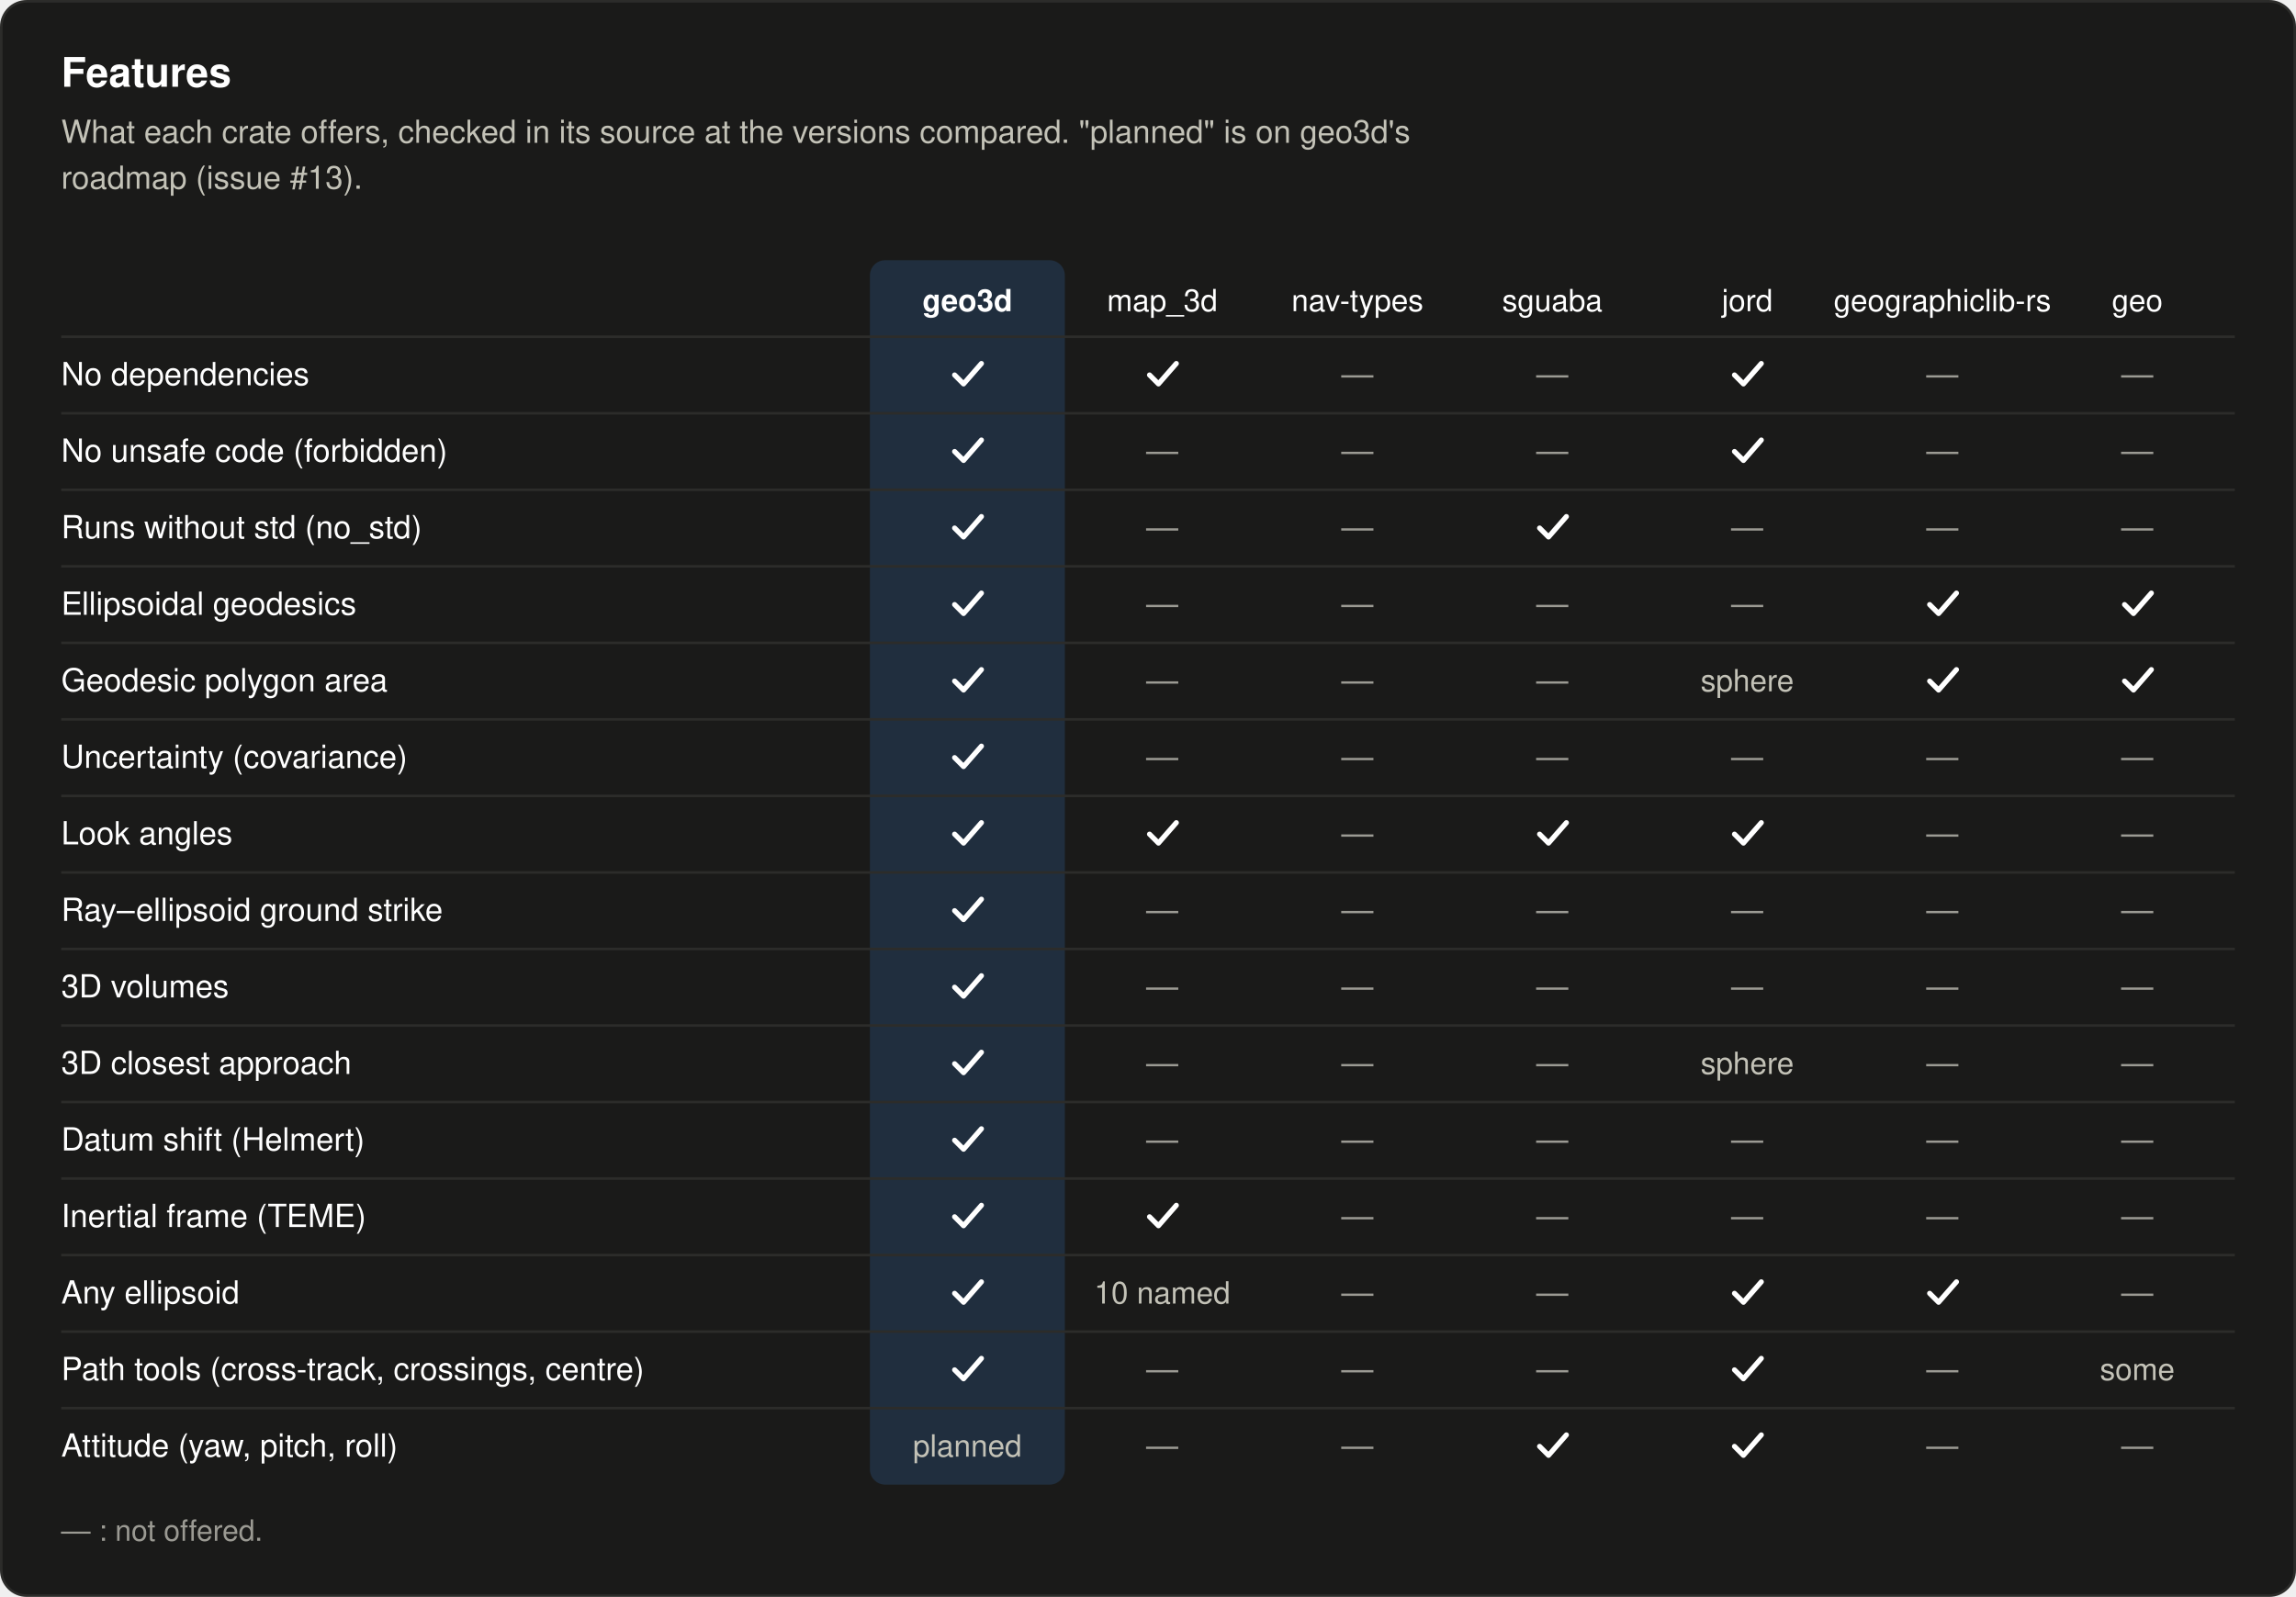
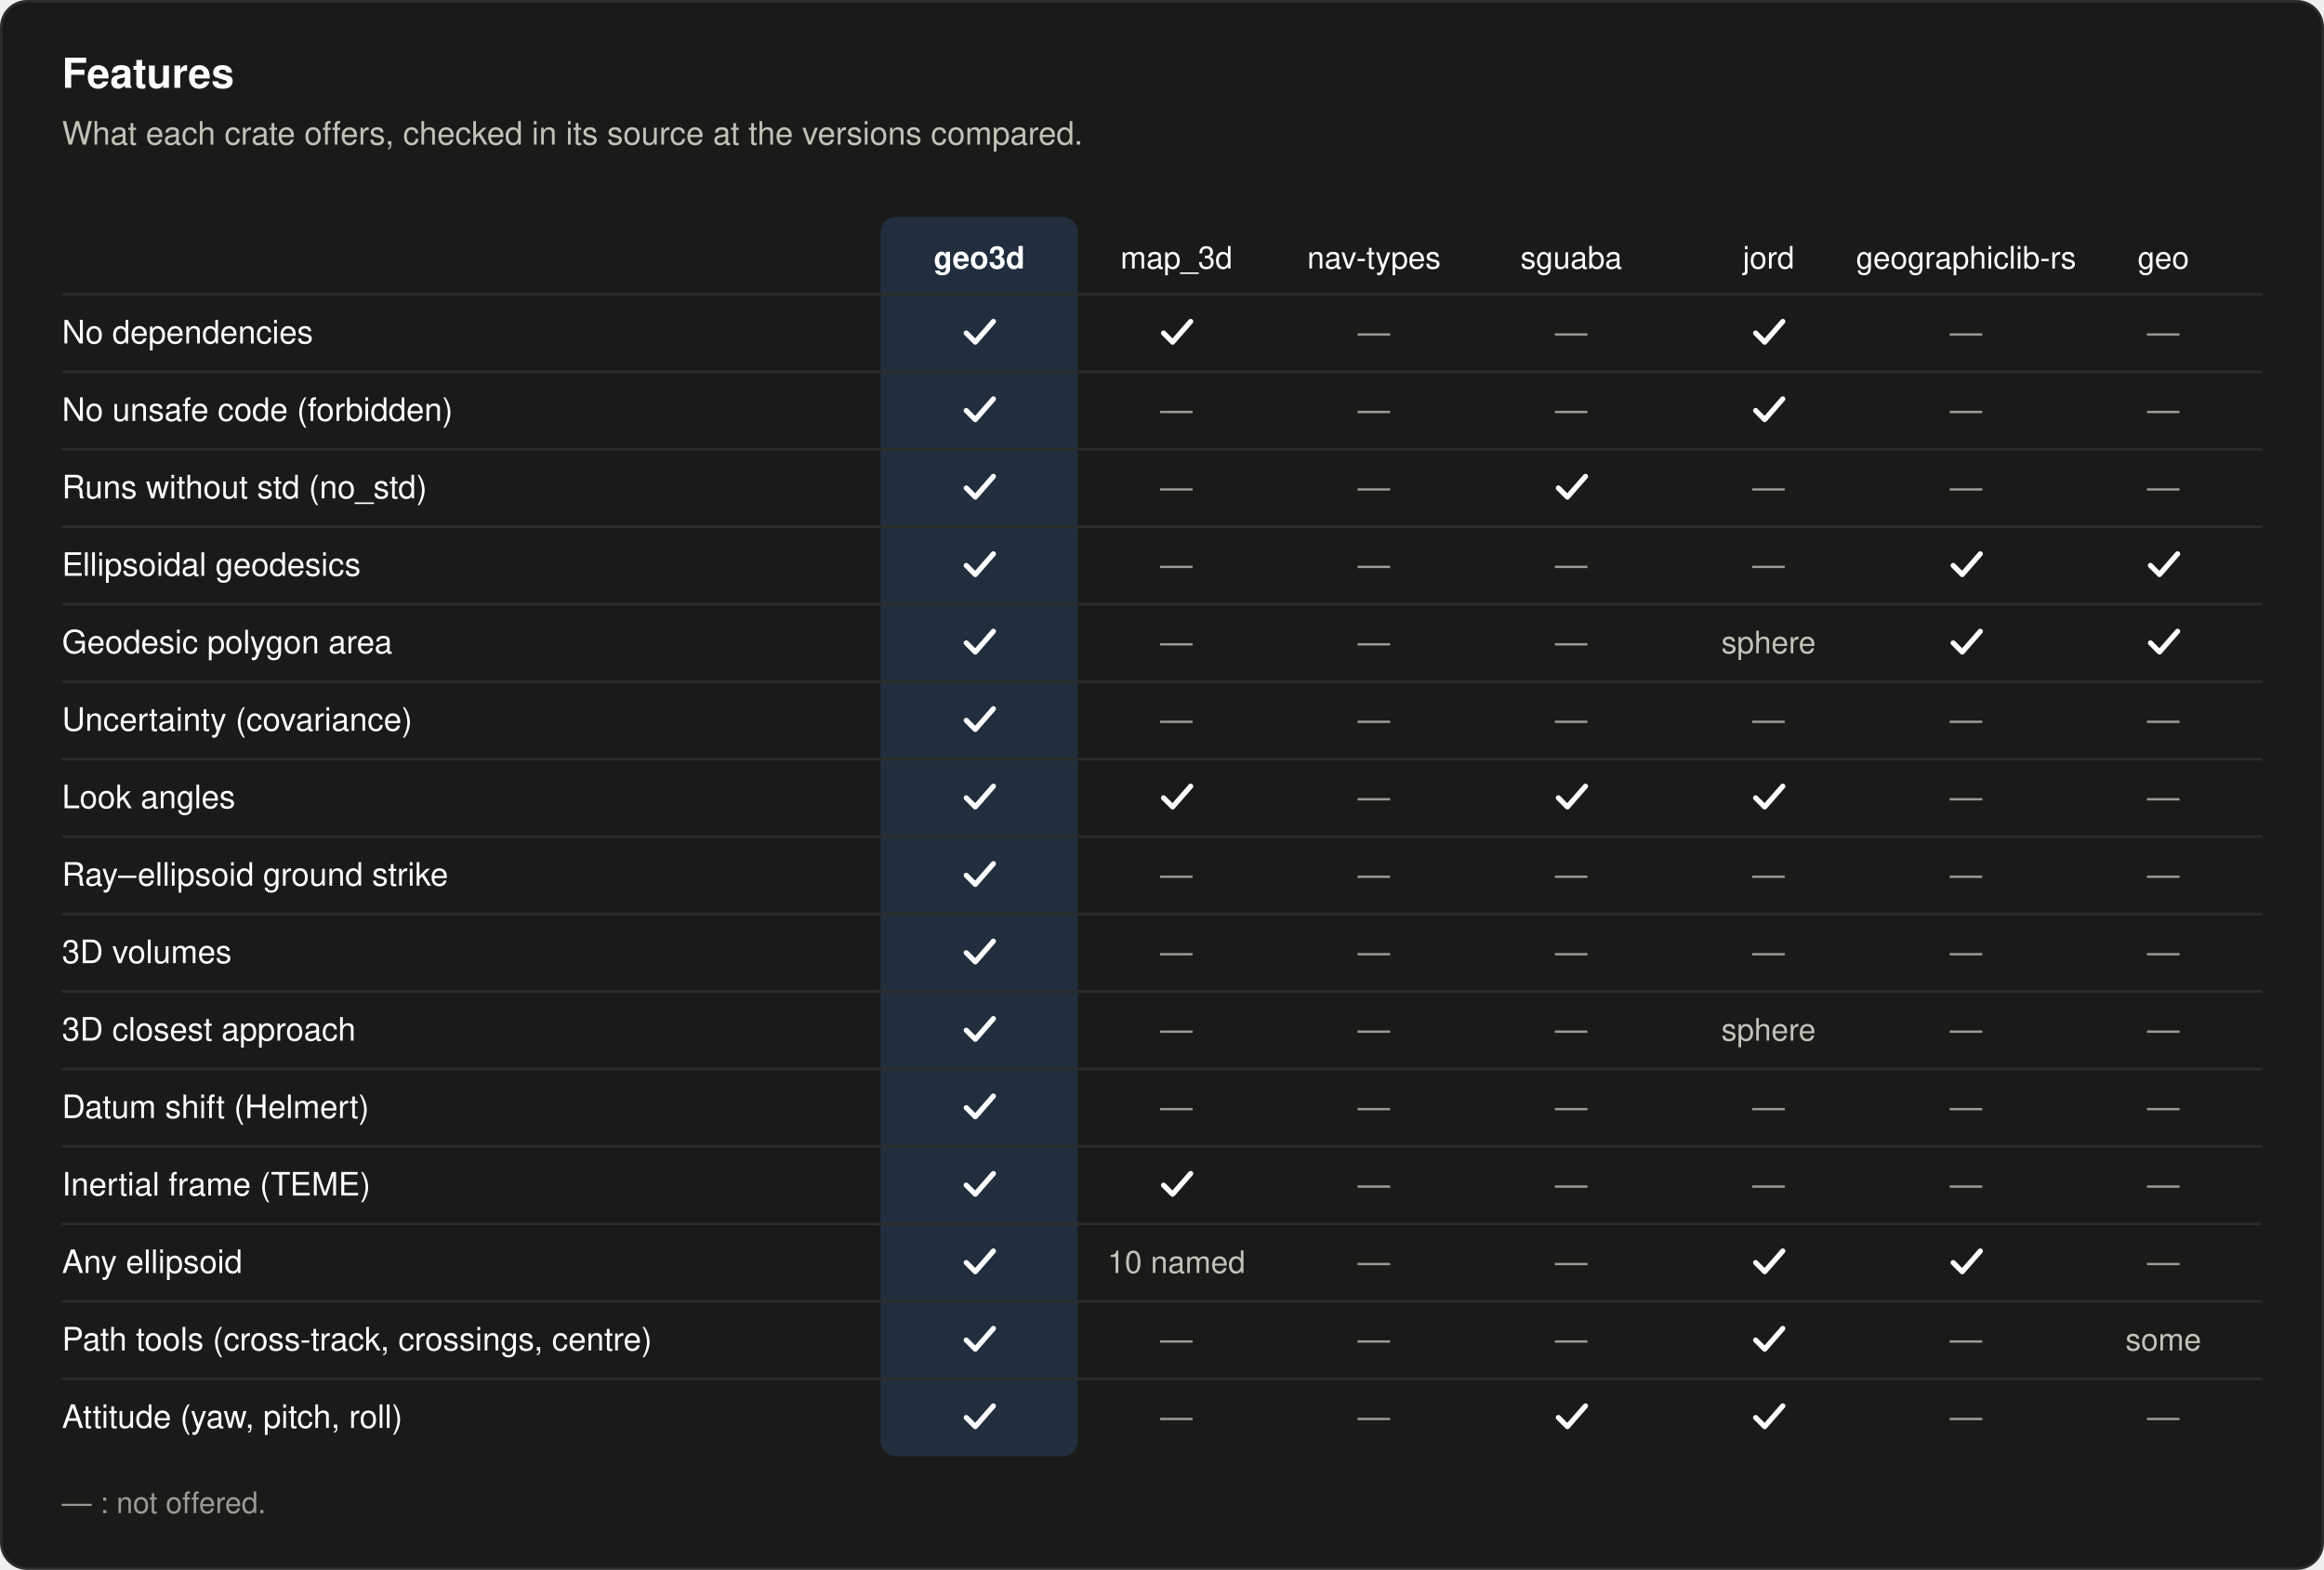
- <svg xmlns="http://www.w3.org/2000/svg" width="900" height="626" viewBox="0 0 900 626" font-family="system-ui, -apple-system, 'Segoe UI', Helvetica, Arial, sans-serif" role="img" aria-label="Feature matrix: geo3d is the only crate with ground strike, 3D volumes, closest approach, covariance and datum shifts">
-   <rect x="0.5" y="0.5" width="899" height="625" rx="10" fill="#1a1a19" stroke="#2c2c2a" />
+ <svg xmlns="http://www.w3.org/2000/svg" width="900" height="608" viewBox="0 0 900 608" font-family="system-ui, -apple-system, 'Segoe UI', Helvetica, Arial, sans-serif" role="img" aria-label="Feature matrix: geo3d is the only crate with ground strike, 3D volumes, closest approach, covariance and datum shifts">
+   <rect x="0.5" y="0.5" width="899" height="607" rx="10" fill="#1a1a19" stroke="#2c2c2a" />
  <text x="24.0" y="34.0" font-size="16" font-weight="600" fill="#ffffff" text-anchor="start">Features</text>
-   <text x="24.0" y="56.0" font-size="12.5" font-weight="400" fill="#c3c2b7" text-anchor="start">What each crate offers, checked in its source at the versions compared. "planned" is on geo3d's</text>
-   <text x="24.0" y="74.0" font-size="12.5" font-weight="400" fill="#c3c2b7" text-anchor="start">roadmap (issue #13).</text>
-   <rect x="341.0" y="102.0" width="76.4" height="480.0" rx="6" fill="#202e3e" />
-   <text x="379.2" y="122.0" font-size="12" font-weight="600" fill="#ffffff" text-anchor="middle">geo3d</text>
-   <text x="455.6" y="122.0" font-size="12" font-weight="500" fill="#ffffff" text-anchor="middle">map_3d</text>
-   <text x="532.1" y="122.0" font-size="12" font-weight="500" fill="#ffffff" text-anchor="middle">nav-types</text>
-   <text x="608.5" y="122.0" font-size="12" font-weight="500" fill="#ffffff" text-anchor="middle">sguaba</text>
-   <text x="684.9" y="122.0" font-size="12" font-weight="500" fill="#ffffff" text-anchor="middle">jord</text>
-   <text x="761.4" y="122.0" font-size="12" font-weight="500" fill="#ffffff" text-anchor="middle">geographiclib-rs</text>
-   <text x="837.8" y="122.0" font-size="12" font-weight="500" fill="#ffffff" text-anchor="middle">geo</text>
-   <line x1="24" y1="132.0" x2="876" y2="132.0" stroke="#2c2c2a" />
-   <text x="24.0" y="151.0" font-size="12.5" font-weight="400" fill="#ffffff" text-anchor="start">No dependencies</text>
-   <path d="M374.2,147.0 L377.7,150.5 L384.7,142.5" stroke="#ffffff" stroke-width="2" fill="none" stroke-linecap="round" stroke-linejoin="round" />
-   <path d="M450.6,147.0 L454.1,150.5 L461.1,142.5" stroke="#ffffff" stroke-width="2" fill="none" stroke-linecap="round" stroke-linejoin="round" />
-   <text x="532.1" y="151.0" font-size="12.5" font-weight="400" fill="#9b9a93" text-anchor="middle">—</text>
-   <text x="608.5" y="151.0" font-size="12.5" font-weight="400" fill="#9b9a93" text-anchor="middle">—</text>
-   <path d="M679.9,147.0 L683.4,150.5 L690.4,142.5" stroke="#ffffff" stroke-width="2" fill="none" stroke-linecap="round" stroke-linejoin="round" />
-   <text x="761.4" y="151.0" font-size="12.5" font-weight="400" fill="#9b9a93" text-anchor="middle">—</text>
-   <text x="837.8" y="151.0" font-size="12.5" font-weight="400" fill="#9b9a93" text-anchor="middle">—</text>
-   <line x1="24" y1="162.0" x2="876" y2="162.0" stroke="#2c2c2a" />
-   <text x="24.0" y="181.0" font-size="12.5" font-weight="400" fill="#ffffff" text-anchor="start">No unsafe code (forbidden)</text>
-   <path d="M374.2,177.0 L377.7,180.5 L384.7,172.5" stroke="#ffffff" stroke-width="2" fill="none" stroke-linecap="round" stroke-linejoin="round" />
-   <text x="455.6" y="181.0" font-size="12.5" font-weight="400" fill="#9b9a93" text-anchor="middle">—</text>
-   <text x="532.1" y="181.0" font-size="12.5" font-weight="400" fill="#9b9a93" text-anchor="middle">—</text>
-   <text x="608.5" y="181.0" font-size="12.5" font-weight="400" fill="#9b9a93" text-anchor="middle">—</text>
-   <path d="M679.9,177.0 L683.4,180.5 L690.4,172.5" stroke="#ffffff" stroke-width="2" fill="none" stroke-linecap="round" stroke-linejoin="round" />
-   <text x="761.4" y="181.0" font-size="12.5" font-weight="400" fill="#9b9a93" text-anchor="middle">—</text>
-   <text x="837.8" y="181.0" font-size="12.5" font-weight="400" fill="#9b9a93" text-anchor="middle">—</text>
-   <line x1="24" y1="192.0" x2="876" y2="192.0" stroke="#2c2c2a" />
-   <text x="24.0" y="211.0" font-size="12.5" font-weight="400" fill="#ffffff" text-anchor="start">Runs without std (no_std)</text>
-   <path d="M374.2,207.0 L377.7,210.5 L384.7,202.5" stroke="#ffffff" stroke-width="2" fill="none" stroke-linecap="round" stroke-linejoin="round" />
-   <text x="455.6" y="211.0" font-size="12.5" font-weight="400" fill="#9b9a93" text-anchor="middle">—</text>
-   <text x="532.1" y="211.0" font-size="12.5" font-weight="400" fill="#9b9a93" text-anchor="middle">—</text>
-   <path d="M603.5,207.0 L607.0,210.5 L614.0,202.5" stroke="#ffffff" stroke-width="2" fill="none" stroke-linecap="round" stroke-linejoin="round" />
-   <text x="684.9" y="211.0" font-size="12.5" font-weight="400" fill="#9b9a93" text-anchor="middle">—</text>
-   <text x="761.4" y="211.0" font-size="12.5" font-weight="400" fill="#9b9a93" text-anchor="middle">—</text>
-   <text x="837.8" y="211.0" font-size="12.5" font-weight="400" fill="#9b9a93" text-anchor="middle">—</text>
-   <line x1="24" y1="222.0" x2="876" y2="222.0" stroke="#2c2c2a" />
-   <text x="24.0" y="241.0" font-size="12.5" font-weight="400" fill="#ffffff" text-anchor="start">Ellipsoidal geodesics</text>
-   <path d="M374.2,237.0 L377.7,240.5 L384.7,232.5" stroke="#ffffff" stroke-width="2" fill="none" stroke-linecap="round" stroke-linejoin="round" />
-   <text x="455.6" y="241.0" font-size="12.5" font-weight="400" fill="#9b9a93" text-anchor="middle">—</text>
-   <text x="532.1" y="241.0" font-size="12.5" font-weight="400" fill="#9b9a93" text-anchor="middle">—</text>
-   <text x="608.5" y="241.0" font-size="12.5" font-weight="400" fill="#9b9a93" text-anchor="middle">—</text>
-   <text x="684.9" y="241.0" font-size="12.5" font-weight="400" fill="#9b9a93" text-anchor="middle">—</text>
-   <path d="M756.4,237.0 L759.9,240.5 L766.9,232.5" stroke="#ffffff" stroke-width="2" fill="none" stroke-linecap="round" stroke-linejoin="round" />
-   <path d="M832.8,237.0 L836.3,240.5 L843.3,232.5" stroke="#ffffff" stroke-width="2" fill="none" stroke-linecap="round" stroke-linejoin="round" />
-   <line x1="24" y1="252.0" x2="876" y2="252.0" stroke="#2c2c2a" />
-   <text x="24.0" y="271.0" font-size="12.5" font-weight="400" fill="#ffffff" text-anchor="start">Geodesic polygon area</text>
-   <path d="M374.2,267.0 L377.7,270.5 L384.7,262.5" stroke="#ffffff" stroke-width="2" fill="none" stroke-linecap="round" stroke-linejoin="round" />
-   <text x="455.6" y="271.0" font-size="12.5" font-weight="400" fill="#9b9a93" text-anchor="middle">—</text>
-   <text x="532.1" y="271.0" font-size="12.5" font-weight="400" fill="#9b9a93" text-anchor="middle">—</text>
-   <text x="608.5" y="271.0" font-size="12.5" font-weight="400" fill="#9b9a93" text-anchor="middle">—</text>
-   <text x="684.9" y="271.0" font-size="12" font-weight="500" fill="#c3c2b7" text-anchor="middle">sphere</text>
-   <path d="M756.4,267.0 L759.9,270.5 L766.9,262.5" stroke="#ffffff" stroke-width="2" fill="none" stroke-linecap="round" stroke-linejoin="round" />
-   <path d="M832.8,267.0 L836.3,270.5 L843.3,262.5" stroke="#ffffff" stroke-width="2" fill="none" stroke-linecap="round" stroke-linejoin="round" />
-   <line x1="24" y1="282.0" x2="876" y2="282.0" stroke="#2c2c2a" />
-   <text x="24.0" y="301.0" font-size="12.5" font-weight="400" fill="#ffffff" text-anchor="start">Uncertainty (covariance)</text>
-   <path d="M374.2,297.0 L377.7,300.5 L384.7,292.5" stroke="#ffffff" stroke-width="2" fill="none" stroke-linecap="round" stroke-linejoin="round" />
-   <text x="455.6" y="301.0" font-size="12.5" font-weight="400" fill="#9b9a93" text-anchor="middle">—</text>
-   <text x="532.1" y="301.0" font-size="12.5" font-weight="400" fill="#9b9a93" text-anchor="middle">—</text>
-   <text x="608.5" y="301.0" font-size="12.5" font-weight="400" fill="#9b9a93" text-anchor="middle">—</text>
-   <text x="684.9" y="301.0" font-size="12.5" font-weight="400" fill="#9b9a93" text-anchor="middle">—</text>
-   <text x="761.4" y="301.0" font-size="12.5" font-weight="400" fill="#9b9a93" text-anchor="middle">—</text>
-   <text x="837.8" y="301.0" font-size="12.5" font-weight="400" fill="#9b9a93" text-anchor="middle">—</text>
-   <line x1="24" y1="312.0" x2="876" y2="312.0" stroke="#2c2c2a" />
-   <text x="24.0" y="331.0" font-size="12.5" font-weight="400" fill="#ffffff" text-anchor="start">Look angles</text>
-   <path d="M374.2,327.0 L377.7,330.5 L384.7,322.5" stroke="#ffffff" stroke-width="2" fill="none" stroke-linecap="round" stroke-linejoin="round" />
-   <path d="M450.6,327.0 L454.1,330.5 L461.1,322.5" stroke="#ffffff" stroke-width="2" fill="none" stroke-linecap="round" stroke-linejoin="round" />
-   <text x="532.1" y="331.0" font-size="12.5" font-weight="400" fill="#9b9a93" text-anchor="middle">—</text>
-   <path d="M603.5,327.0 L607.0,330.5 L614.0,322.5" stroke="#ffffff" stroke-width="2" fill="none" stroke-linecap="round" stroke-linejoin="round" />
-   <path d="M679.9,327.0 L683.4,330.5 L690.4,322.5" stroke="#ffffff" stroke-width="2" fill="none" stroke-linecap="round" stroke-linejoin="round" />
-   <text x="761.4" y="331.0" font-size="12.5" font-weight="400" fill="#9b9a93" text-anchor="middle">—</text>
-   <text x="837.8" y="331.0" font-size="12.5" font-weight="400" fill="#9b9a93" text-anchor="middle">—</text>
-   <line x1="24" y1="342.0" x2="876" y2="342.0" stroke="#2c2c2a" />
-   <text x="24.0" y="361.0" font-size="12.5" font-weight="400" fill="#ffffff" text-anchor="start">Ray–ellipsoid ground strike</text>
-   <path d="M374.2,357.0 L377.7,360.5 L384.7,352.5" stroke="#ffffff" stroke-width="2" fill="none" stroke-linecap="round" stroke-linejoin="round" />
-   <text x="455.6" y="361.0" font-size="12.5" font-weight="400" fill="#9b9a93" text-anchor="middle">—</text>
-   <text x="532.1" y="361.0" font-size="12.5" font-weight="400" fill="#9b9a93" text-anchor="middle">—</text>
-   <text x="608.5" y="361.0" font-size="12.5" font-weight="400" fill="#9b9a93" text-anchor="middle">—</text>
-   <text x="684.9" y="361.0" font-size="12.5" font-weight="400" fill="#9b9a93" text-anchor="middle">—</text>
-   <text x="761.4" y="361.0" font-size="12.5" font-weight="400" fill="#9b9a93" text-anchor="middle">—</text>
-   <text x="837.8" y="361.0" font-size="12.5" font-weight="400" fill="#9b9a93" text-anchor="middle">—</text>
-   <line x1="24" y1="372.0" x2="876" y2="372.0" stroke="#2c2c2a" />
-   <text x="24.0" y="391.0" font-size="12.5" font-weight="400" fill="#ffffff" text-anchor="start">3D volumes</text>
-   <path d="M374.2,387.0 L377.7,390.5 L384.7,382.5" stroke="#ffffff" stroke-width="2" fill="none" stroke-linecap="round" stroke-linejoin="round" />
-   <text x="455.6" y="391.0" font-size="12.5" font-weight="400" fill="#9b9a93" text-anchor="middle">—</text>
-   <text x="532.1" y="391.0" font-size="12.5" font-weight="400" fill="#9b9a93" text-anchor="middle">—</text>
-   <text x="608.5" y="391.0" font-size="12.5" font-weight="400" fill="#9b9a93" text-anchor="middle">—</text>
-   <text x="684.9" y="391.0" font-size="12.5" font-weight="400" fill="#9b9a93" text-anchor="middle">—</text>
-   <text x="761.4" y="391.0" font-size="12.5" font-weight="400" fill="#9b9a93" text-anchor="middle">—</text>
-   <text x="837.8" y="391.0" font-size="12.5" font-weight="400" fill="#9b9a93" text-anchor="middle">—</text>
-   <line x1="24" y1="402.0" x2="876" y2="402.0" stroke="#2c2c2a" />
-   <text x="24.0" y="421.0" font-size="12.5" font-weight="400" fill="#ffffff" text-anchor="start">3D closest approach</text>
-   <path d="M374.2,417.0 L377.7,420.5 L384.7,412.5" stroke="#ffffff" stroke-width="2" fill="none" stroke-linecap="round" stroke-linejoin="round" />
-   <text x="455.6" y="421.0" font-size="12.5" font-weight="400" fill="#9b9a93" text-anchor="middle">—</text>
-   <text x="532.1" y="421.0" font-size="12.5" font-weight="400" fill="#9b9a93" text-anchor="middle">—</text>
-   <text x="608.5" y="421.0" font-size="12.5" font-weight="400" fill="#9b9a93" text-anchor="middle">—</text>
-   <text x="684.9" y="421.0" font-size="12" font-weight="500" fill="#c3c2b7" text-anchor="middle">sphere</text>
-   <text x="761.4" y="421.0" font-size="12.5" font-weight="400" fill="#9b9a93" text-anchor="middle">—</text>
-   <text x="837.8" y="421.0" font-size="12.5" font-weight="400" fill="#9b9a93" text-anchor="middle">—</text>
-   <line x1="24" y1="432.0" x2="876" y2="432.0" stroke="#2c2c2a" />
-   <text x="24.0" y="451.0" font-size="12.5" font-weight="400" fill="#ffffff" text-anchor="start">Datum shift (Helmert)</text>
-   <path d="M374.2,447.0 L377.7,450.5 L384.7,442.5" stroke="#ffffff" stroke-width="2" fill="none" stroke-linecap="round" stroke-linejoin="round" />
-   <text x="455.6" y="451.0" font-size="12.5" font-weight="400" fill="#9b9a93" text-anchor="middle">—</text>
-   <text x="532.1" y="451.0" font-size="12.5" font-weight="400" fill="#9b9a93" text-anchor="middle">—</text>
-   <text x="608.5" y="451.0" font-size="12.5" font-weight="400" fill="#9b9a93" text-anchor="middle">—</text>
-   <text x="684.9" y="451.0" font-size="12.5" font-weight="400" fill="#9b9a93" text-anchor="middle">—</text>
-   <text x="761.4" y="451.0" font-size="12.5" font-weight="400" fill="#9b9a93" text-anchor="middle">—</text>
-   <text x="837.8" y="451.0" font-size="12.5" font-weight="400" fill="#9b9a93" text-anchor="middle">—</text>
-   <line x1="24" y1="462.0" x2="876" y2="462.0" stroke="#2c2c2a" />
-   <text x="24.0" y="481.0" font-size="12.5" font-weight="400" fill="#ffffff" text-anchor="start">Inertial frame (TEME)</text>
-   <path d="M374.2,477.0 L377.7,480.5 L384.7,472.5" stroke="#ffffff" stroke-width="2" fill="none" stroke-linecap="round" stroke-linejoin="round" />
-   <path d="M450.6,477.0 L454.1,480.5 L461.1,472.5" stroke="#ffffff" stroke-width="2" fill="none" stroke-linecap="round" stroke-linejoin="round" />
-   <text x="532.1" y="481.0" font-size="12.5" font-weight="400" fill="#9b9a93" text-anchor="middle">—</text>
-   <text x="608.5" y="481.0" font-size="12.5" font-weight="400" fill="#9b9a93" text-anchor="middle">—</text>
-   <text x="684.9" y="481.0" font-size="12.5" font-weight="400" fill="#9b9a93" text-anchor="middle">—</text>
-   <text x="761.4" y="481.0" font-size="12.5" font-weight="400" fill="#9b9a93" text-anchor="middle">—</text>
-   <text x="837.8" y="481.0" font-size="12.5" font-weight="400" fill="#9b9a93" text-anchor="middle">—</text>
-   <line x1="24" y1="492.0" x2="876" y2="492.0" stroke="#2c2c2a" />
-   <text x="24.0" y="511.0" font-size="12.5" font-weight="400" fill="#ffffff" text-anchor="start">Any ellipsoid</text>
-   <path d="M374.2,507.0 L377.7,510.5 L384.7,502.5" stroke="#ffffff" stroke-width="2" fill="none" stroke-linecap="round" stroke-linejoin="round" />
-   <text x="455.6" y="511.0" font-size="12" font-weight="500" fill="#c3c2b7" text-anchor="middle">10 named</text>
-   <text x="532.1" y="511.0" font-size="12.5" font-weight="400" fill="#9b9a93" text-anchor="middle">—</text>
-   <text x="608.5" y="511.0" font-size="12.5" font-weight="400" fill="#9b9a93" text-anchor="middle">—</text>
-   <path d="M679.9,507.0 L683.4,510.5 L690.4,502.5" stroke="#ffffff" stroke-width="2" fill="none" stroke-linecap="round" stroke-linejoin="round" />
-   <path d="M756.4,507.0 L759.9,510.5 L766.9,502.5" stroke="#ffffff" stroke-width="2" fill="none" stroke-linecap="round" stroke-linejoin="round" />
-   <text x="837.8" y="511.0" font-size="12.5" font-weight="400" fill="#9b9a93" text-anchor="middle">—</text>
-   <line x1="24" y1="522.0" x2="876" y2="522.0" stroke="#2c2c2a" />
-   <text x="24.0" y="541.0" font-size="12.5" font-weight="400" fill="#ffffff" text-anchor="start">Path tools (cross-track, crossings, centre)</text>
-   <path d="M374.2,537.0 L377.7,540.5 L384.7,532.5" stroke="#ffffff" stroke-width="2" fill="none" stroke-linecap="round" stroke-linejoin="round" />
-   <text x="455.6" y="541.0" font-size="12.5" font-weight="400" fill="#9b9a93" text-anchor="middle">—</text>
-   <text x="532.1" y="541.0" font-size="12.5" font-weight="400" fill="#9b9a93" text-anchor="middle">—</text>
-   <text x="608.5" y="541.0" font-size="12.5" font-weight="400" fill="#9b9a93" text-anchor="middle">—</text>
-   <path d="M679.9,537.0 L683.4,540.5 L690.4,532.5" stroke="#ffffff" stroke-width="2" fill="none" stroke-linecap="round" stroke-linejoin="round" />
-   <text x="761.4" y="541.0" font-size="12.5" font-weight="400" fill="#9b9a93" text-anchor="middle">—</text>
-   <text x="837.8" y="541.0" font-size="12" font-weight="500" fill="#c3c2b7" text-anchor="middle">some</text>
-   <line x1="24" y1="552.0" x2="876" y2="552.0" stroke="#2c2c2a" />
-   <text x="24.0" y="571.0" font-size="12.5" font-weight="400" fill="#ffffff" text-anchor="start">Attitude (yaw, pitch, roll)</text>
-   <text x="379.2" y="571.0" font-size="12" font-weight="500" fill="#c3c2b7" text-anchor="middle">planned</text>
-   <text x="455.6" y="571.0" font-size="12.5" font-weight="400" fill="#9b9a93" text-anchor="middle">—</text>
-   <text x="532.1" y="571.0" font-size="12.5" font-weight="400" fill="#9b9a93" text-anchor="middle">—</text>
-   <path d="M603.5,567.0 L607.0,570.5 L614.0,562.5" stroke="#ffffff" stroke-width="2" fill="none" stroke-linecap="round" stroke-linejoin="round" />
-   <path d="M679.9,567.0 L683.4,570.5 L690.4,562.5" stroke="#ffffff" stroke-width="2" fill="none" stroke-linecap="round" stroke-linejoin="round" />
-   <text x="761.4" y="571.0" font-size="12.5" font-weight="400" fill="#9b9a93" text-anchor="middle">—</text>
-   <text x="837.8" y="571.0" font-size="12.5" font-weight="400" fill="#9b9a93" text-anchor="middle">—</text>
-   <text x="24.0" y="604.0" font-size="11.5" font-weight="400" fill="#9b9a93" text-anchor="start">— : not offered.</text>
+   <text x="24.0" y="56.0" font-size="12.5" font-weight="400" fill="#c3c2b7" text-anchor="start">What each crate offers, checked in its source at the versions compared.</text>
+   <rect x="341.0" y="84.0" width="76.4" height="480.0" rx="6" fill="#202e3e" />
+   <text x="379.2" y="104.0" font-size="12" font-weight="600" fill="#ffffff" text-anchor="middle">geo3d</text>
+   <text x="455.6" y="104.0" font-size="12" font-weight="500" fill="#ffffff" text-anchor="middle">map_3d</text>
+   <text x="532.1" y="104.0" font-size="12" font-weight="500" fill="#ffffff" text-anchor="middle">nav-types</text>
+   <text x="608.5" y="104.0" font-size="12" font-weight="500" fill="#ffffff" text-anchor="middle">sguaba</text>
+   <text x="684.9" y="104.0" font-size="12" font-weight="500" fill="#ffffff" text-anchor="middle">jord</text>
+   <text x="761.4" y="104.0" font-size="12" font-weight="500" fill="#ffffff" text-anchor="middle">geographiclib-rs</text>
+   <text x="837.8" y="104.0" font-size="12" font-weight="500" fill="#ffffff" text-anchor="middle">geo</text>
+   <line x1="24" y1="114.0" x2="876" y2="114.0" stroke="#2c2c2a" />
+   <text x="24.0" y="133.0" font-size="12.5" font-weight="400" fill="#ffffff" text-anchor="start">No dependencies</text>
+   <path d="M374.2,129.0 L377.7,132.5 L384.7,124.5" stroke="#ffffff" stroke-width="2" fill="none" stroke-linecap="round" stroke-linejoin="round" />
+   <path d="M450.6,129.0 L454.1,132.5 L461.1,124.5" stroke="#ffffff" stroke-width="2" fill="none" stroke-linecap="round" stroke-linejoin="round" />
+   <text x="532.1" y="133.0" font-size="12.5" font-weight="400" fill="#9b9a93" text-anchor="middle">—</text>
+   <text x="608.5" y="133.0" font-size="12.5" font-weight="400" fill="#9b9a93" text-anchor="middle">—</text>
+   <path d="M679.9,129.0 L683.4,132.5 L690.4,124.5" stroke="#ffffff" stroke-width="2" fill="none" stroke-linecap="round" stroke-linejoin="round" />
+   <text x="761.4" y="133.0" font-size="12.5" font-weight="400" fill="#9b9a93" text-anchor="middle">—</text>
+   <text x="837.8" y="133.0" font-size="12.5" font-weight="400" fill="#9b9a93" text-anchor="middle">—</text>
+   <line x1="24" y1="144.0" x2="876" y2="144.0" stroke="#2c2c2a" />
+   <text x="24.0" y="163.0" font-size="12.5" font-weight="400" fill="#ffffff" text-anchor="start">No unsafe code (forbidden)</text>
+   <path d="M374.2,159.0 L377.7,162.5 L384.7,154.5" stroke="#ffffff" stroke-width="2" fill="none" stroke-linecap="round" stroke-linejoin="round" />
+   <text x="455.6" y="163.0" font-size="12.5" font-weight="400" fill="#9b9a93" text-anchor="middle">—</text>
+   <text x="532.1" y="163.0" font-size="12.5" font-weight="400" fill="#9b9a93" text-anchor="middle">—</text>
+   <text x="608.5" y="163.0" font-size="12.5" font-weight="400" fill="#9b9a93" text-anchor="middle">—</text>
+   <path d="M679.9,159.0 L683.4,162.5 L690.4,154.5" stroke="#ffffff" stroke-width="2" fill="none" stroke-linecap="round" stroke-linejoin="round" />
+   <text x="761.4" y="163.0" font-size="12.5" font-weight="400" fill="#9b9a93" text-anchor="middle">—</text>
+   <text x="837.8" y="163.0" font-size="12.5" font-weight="400" fill="#9b9a93" text-anchor="middle">—</text>
+   <line x1="24" y1="174.0" x2="876" y2="174.0" stroke="#2c2c2a" />
+   <text x="24.0" y="193.0" font-size="12.5" font-weight="400" fill="#ffffff" text-anchor="start">Runs without std (no_std)</text>
+   <path d="M374.2,189.0 L377.7,192.5 L384.7,184.5" stroke="#ffffff" stroke-width="2" fill="none" stroke-linecap="round" stroke-linejoin="round" />
+   <text x="455.6" y="193.0" font-size="12.5" font-weight="400" fill="#9b9a93" text-anchor="middle">—</text>
+   <text x="532.1" y="193.0" font-size="12.5" font-weight="400" fill="#9b9a93" text-anchor="middle">—</text>
+   <path d="M603.5,189.0 L607.0,192.5 L614.0,184.5" stroke="#ffffff" stroke-width="2" fill="none" stroke-linecap="round" stroke-linejoin="round" />
+   <text x="684.9" y="193.0" font-size="12.5" font-weight="400" fill="#9b9a93" text-anchor="middle">—</text>
+   <text x="761.4" y="193.0" font-size="12.5" font-weight="400" fill="#9b9a93" text-anchor="middle">—</text>
+   <text x="837.8" y="193.0" font-size="12.5" font-weight="400" fill="#9b9a93" text-anchor="middle">—</text>
+   <line x1="24" y1="204.0" x2="876" y2="204.0" stroke="#2c2c2a" />
+   <text x="24.0" y="223.0" font-size="12.5" font-weight="400" fill="#ffffff" text-anchor="start">Ellipsoidal geodesics</text>
+   <path d="M374.2,219.0 L377.7,222.5 L384.7,214.5" stroke="#ffffff" stroke-width="2" fill="none" stroke-linecap="round" stroke-linejoin="round" />
+   <text x="455.6" y="223.0" font-size="12.5" font-weight="400" fill="#9b9a93" text-anchor="middle">—</text>
+   <text x="532.1" y="223.0" font-size="12.5" font-weight="400" fill="#9b9a93" text-anchor="middle">—</text>
+   <text x="608.5" y="223.0" font-size="12.5" font-weight="400" fill="#9b9a93" text-anchor="middle">—</text>
+   <text x="684.9" y="223.0" font-size="12.5" font-weight="400" fill="#9b9a93" text-anchor="middle">—</text>
+   <path d="M756.4,219.0 L759.9,222.5 L766.9,214.5" stroke="#ffffff" stroke-width="2" fill="none" stroke-linecap="round" stroke-linejoin="round" />
+   <path d="M832.8,219.0 L836.3,222.5 L843.3,214.5" stroke="#ffffff" stroke-width="2" fill="none" stroke-linecap="round" stroke-linejoin="round" />
+   <line x1="24" y1="234.0" x2="876" y2="234.0" stroke="#2c2c2a" />
+   <text x="24.0" y="253.0" font-size="12.5" font-weight="400" fill="#ffffff" text-anchor="start">Geodesic polygon area</text>
+   <path d="M374.2,249.0 L377.7,252.5 L384.7,244.5" stroke="#ffffff" stroke-width="2" fill="none" stroke-linecap="round" stroke-linejoin="round" />
+   <text x="455.6" y="253.0" font-size="12.5" font-weight="400" fill="#9b9a93" text-anchor="middle">—</text>
+   <text x="532.1" y="253.0" font-size="12.5" font-weight="400" fill="#9b9a93" text-anchor="middle">—</text>
+   <text x="608.5" y="253.0" font-size="12.5" font-weight="400" fill="#9b9a93" text-anchor="middle">—</text>
+   <text x="684.9" y="253.0" font-size="12" font-weight="500" fill="#c3c2b7" text-anchor="middle">sphere</text>
+   <path d="M756.4,249.0 L759.9,252.5 L766.9,244.5" stroke="#ffffff" stroke-width="2" fill="none" stroke-linecap="round" stroke-linejoin="round" />
+   <path d="M832.8,249.0 L836.3,252.5 L843.3,244.5" stroke="#ffffff" stroke-width="2" fill="none" stroke-linecap="round" stroke-linejoin="round" />
+   <line x1="24" y1="264.0" x2="876" y2="264.0" stroke="#2c2c2a" />
+   <text x="24.0" y="283.0" font-size="12.5" font-weight="400" fill="#ffffff" text-anchor="start">Uncertainty (covariance)</text>
+   <path d="M374.2,279.0 L377.7,282.5 L384.7,274.5" stroke="#ffffff" stroke-width="2" fill="none" stroke-linecap="round" stroke-linejoin="round" />
+   <text x="455.6" y="283.0" font-size="12.5" font-weight="400" fill="#9b9a93" text-anchor="middle">—</text>
+   <text x="532.1" y="283.0" font-size="12.5" font-weight="400" fill="#9b9a93" text-anchor="middle">—</text>
+   <text x="608.5" y="283.0" font-size="12.5" font-weight="400" fill="#9b9a93" text-anchor="middle">—</text>
+   <text x="684.9" y="283.0" font-size="12.5" font-weight="400" fill="#9b9a93" text-anchor="middle">—</text>
+   <text x="761.4" y="283.0" font-size="12.5" font-weight="400" fill="#9b9a93" text-anchor="middle">—</text>
+   <text x="837.8" y="283.0" font-size="12.5" font-weight="400" fill="#9b9a93" text-anchor="middle">—</text>
+   <line x1="24" y1="294.0" x2="876" y2="294.0" stroke="#2c2c2a" />
+   <text x="24.0" y="313.0" font-size="12.5" font-weight="400" fill="#ffffff" text-anchor="start">Look angles</text>
+   <path d="M374.2,309.0 L377.7,312.5 L384.7,304.5" stroke="#ffffff" stroke-width="2" fill="none" stroke-linecap="round" stroke-linejoin="round" />
+   <path d="M450.6,309.0 L454.1,312.5 L461.1,304.5" stroke="#ffffff" stroke-width="2" fill="none" stroke-linecap="round" stroke-linejoin="round" />
+   <text x="532.1" y="313.0" font-size="12.5" font-weight="400" fill="#9b9a93" text-anchor="middle">—</text>
+   <path d="M603.5,309.0 L607.0,312.5 L614.0,304.5" stroke="#ffffff" stroke-width="2" fill="none" stroke-linecap="round" stroke-linejoin="round" />
+   <path d="M679.9,309.0 L683.4,312.5 L690.4,304.5" stroke="#ffffff" stroke-width="2" fill="none" stroke-linecap="round" stroke-linejoin="round" />
+   <text x="761.4" y="313.0" font-size="12.5" font-weight="400" fill="#9b9a93" text-anchor="middle">—</text>
+   <text x="837.8" y="313.0" font-size="12.5" font-weight="400" fill="#9b9a93" text-anchor="middle">—</text>
+   <line x1="24" y1="324.0" x2="876" y2="324.0" stroke="#2c2c2a" />
+   <text x="24.0" y="343.0" font-size="12.5" font-weight="400" fill="#ffffff" text-anchor="start">Ray–ellipsoid ground strike</text>
+   <path d="M374.2,339.0 L377.7,342.5 L384.7,334.5" stroke="#ffffff" stroke-width="2" fill="none" stroke-linecap="round" stroke-linejoin="round" />
+   <text x="455.6" y="343.0" font-size="12.5" font-weight="400" fill="#9b9a93" text-anchor="middle">—</text>
+   <text x="532.1" y="343.0" font-size="12.5" font-weight="400" fill="#9b9a93" text-anchor="middle">—</text>
+   <text x="608.5" y="343.0" font-size="12.5" font-weight="400" fill="#9b9a93" text-anchor="middle">—</text>
+   <text x="684.9" y="343.0" font-size="12.5" font-weight="400" fill="#9b9a93" text-anchor="middle">—</text>
+   <text x="761.4" y="343.0" font-size="12.5" font-weight="400" fill="#9b9a93" text-anchor="middle">—</text>
+   <text x="837.8" y="343.0" font-size="12.5" font-weight="400" fill="#9b9a93" text-anchor="middle">—</text>
+   <line x1="24" y1="354.0" x2="876" y2="354.0" stroke="#2c2c2a" />
+   <text x="24.0" y="373.0" font-size="12.5" font-weight="400" fill="#ffffff" text-anchor="start">3D volumes</text>
+   <path d="M374.2,369.0 L377.7,372.5 L384.7,364.5" stroke="#ffffff" stroke-width="2" fill="none" stroke-linecap="round" stroke-linejoin="round" />
+   <text x="455.6" y="373.0" font-size="12.5" font-weight="400" fill="#9b9a93" text-anchor="middle">—</text>
+   <text x="532.1" y="373.0" font-size="12.5" font-weight="400" fill="#9b9a93" text-anchor="middle">—</text>
+   <text x="608.5" y="373.0" font-size="12.5" font-weight="400" fill="#9b9a93" text-anchor="middle">—</text>
+   <text x="684.9" y="373.0" font-size="12.5" font-weight="400" fill="#9b9a93" text-anchor="middle">—</text>
+   <text x="761.4" y="373.0" font-size="12.5" font-weight="400" fill="#9b9a93" text-anchor="middle">—</text>
+   <text x="837.8" y="373.0" font-size="12.5" font-weight="400" fill="#9b9a93" text-anchor="middle">—</text>
+   <line x1="24" y1="384.0" x2="876" y2="384.0" stroke="#2c2c2a" />
+   <text x="24.0" y="403.0" font-size="12.5" font-weight="400" fill="#ffffff" text-anchor="start">3D closest approach</text>
+   <path d="M374.2,399.0 L377.7,402.5 L384.7,394.5" stroke="#ffffff" stroke-width="2" fill="none" stroke-linecap="round" stroke-linejoin="round" />
+   <text x="455.6" y="403.0" font-size="12.5" font-weight="400" fill="#9b9a93" text-anchor="middle">—</text>
+   <text x="532.1" y="403.0" font-size="12.5" font-weight="400" fill="#9b9a93" text-anchor="middle">—</text>
+   <text x="608.5" y="403.0" font-size="12.5" font-weight="400" fill="#9b9a93" text-anchor="middle">—</text>
+   <text x="684.9" y="403.0" font-size="12" font-weight="500" fill="#c3c2b7" text-anchor="middle">sphere</text>
+   <text x="761.4" y="403.0" font-size="12.5" font-weight="400" fill="#9b9a93" text-anchor="middle">—</text>
+   <text x="837.8" y="403.0" font-size="12.5" font-weight="400" fill="#9b9a93" text-anchor="middle">—</text>
+   <line x1="24" y1="414.0" x2="876" y2="414.0" stroke="#2c2c2a" />
+   <text x="24.0" y="433.0" font-size="12.5" font-weight="400" fill="#ffffff" text-anchor="start">Datum shift (Helmert)</text>
+   <path d="M374.2,429.0 L377.7,432.5 L384.7,424.5" stroke="#ffffff" stroke-width="2" fill="none" stroke-linecap="round" stroke-linejoin="round" />
+   <text x="455.6" y="433.0" font-size="12.5" font-weight="400" fill="#9b9a93" text-anchor="middle">—</text>
+   <text x="532.1" y="433.0" font-size="12.5" font-weight="400" fill="#9b9a93" text-anchor="middle">—</text>
+   <text x="608.5" y="433.0" font-size="12.5" font-weight="400" fill="#9b9a93" text-anchor="middle">—</text>
+   <text x="684.9" y="433.0" font-size="12.5" font-weight="400" fill="#9b9a93" text-anchor="middle">—</text>
+   <text x="761.4" y="433.0" font-size="12.5" font-weight="400" fill="#9b9a93" text-anchor="middle">—</text>
+   <text x="837.8" y="433.0" font-size="12.5" font-weight="400" fill="#9b9a93" text-anchor="middle">—</text>
+   <line x1="24" y1="444.0" x2="876" y2="444.0" stroke="#2c2c2a" />
+   <text x="24.0" y="463.0" font-size="12.5" font-weight="400" fill="#ffffff" text-anchor="start">Inertial frame (TEME)</text>
+   <path d="M374.2,459.0 L377.7,462.5 L384.7,454.5" stroke="#ffffff" stroke-width="2" fill="none" stroke-linecap="round" stroke-linejoin="round" />
+   <path d="M450.6,459.0 L454.1,462.5 L461.1,454.5" stroke="#ffffff" stroke-width="2" fill="none" stroke-linecap="round" stroke-linejoin="round" />
+   <text x="532.1" y="463.0" font-size="12.5" font-weight="400" fill="#9b9a93" text-anchor="middle">—</text>
+   <text x="608.5" y="463.0" font-size="12.5" font-weight="400" fill="#9b9a93" text-anchor="middle">—</text>
+   <text x="684.9" y="463.0" font-size="12.5" font-weight="400" fill="#9b9a93" text-anchor="middle">—</text>
+   <text x="761.4" y="463.0" font-size="12.5" font-weight="400" fill="#9b9a93" text-anchor="middle">—</text>
+   <text x="837.8" y="463.0" font-size="12.5" font-weight="400" fill="#9b9a93" text-anchor="middle">—</text>
+   <line x1="24" y1="474.0" x2="876" y2="474.0" stroke="#2c2c2a" />
+   <text x="24.0" y="493.0" font-size="12.5" font-weight="400" fill="#ffffff" text-anchor="start">Any ellipsoid</text>
+   <path d="M374.2,489.0 L377.7,492.5 L384.7,484.5" stroke="#ffffff" stroke-width="2" fill="none" stroke-linecap="round" stroke-linejoin="round" />
+   <text x="455.6" y="493.0" font-size="12" font-weight="500" fill="#c3c2b7" text-anchor="middle">10 named</text>
+   <text x="532.1" y="493.0" font-size="12.5" font-weight="400" fill="#9b9a93" text-anchor="middle">—</text>
+   <text x="608.5" y="493.0" font-size="12.5" font-weight="400" fill="#9b9a93" text-anchor="middle">—</text>
+   <path d="M679.9,489.0 L683.4,492.5 L690.4,484.5" stroke="#ffffff" stroke-width="2" fill="none" stroke-linecap="round" stroke-linejoin="round" />
+   <path d="M756.4,489.0 L759.9,492.5 L766.9,484.5" stroke="#ffffff" stroke-width="2" fill="none" stroke-linecap="round" stroke-linejoin="round" />
+   <text x="837.8" y="493.0" font-size="12.5" font-weight="400" fill="#9b9a93" text-anchor="middle">—</text>
+   <line x1="24" y1="504.0" x2="876" y2="504.0" stroke="#2c2c2a" />
+   <text x="24.0" y="523.0" font-size="12.5" font-weight="400" fill="#ffffff" text-anchor="start">Path tools (cross-track, crossings, centre)</text>
+   <path d="M374.2,519.0 L377.7,522.5 L384.7,514.5" stroke="#ffffff" stroke-width="2" fill="none" stroke-linecap="round" stroke-linejoin="round" />
+   <text x="455.6" y="523.0" font-size="12.5" font-weight="400" fill="#9b9a93" text-anchor="middle">—</text>
+   <text x="532.1" y="523.0" font-size="12.5" font-weight="400" fill="#9b9a93" text-anchor="middle">—</text>
+   <text x="608.5" y="523.0" font-size="12.5" font-weight="400" fill="#9b9a93" text-anchor="middle">—</text>
+   <path d="M679.9,519.0 L683.4,522.5 L690.4,514.5" stroke="#ffffff" stroke-width="2" fill="none" stroke-linecap="round" stroke-linejoin="round" />
+   <text x="761.4" y="523.0" font-size="12.5" font-weight="400" fill="#9b9a93" text-anchor="middle">—</text>
+   <text x="837.8" y="523.0" font-size="12" font-weight="500" fill="#c3c2b7" text-anchor="middle">some</text>
+   <line x1="24" y1="534.0" x2="876" y2="534.0" stroke="#2c2c2a" />
+   <text x="24.0" y="553.0" font-size="12.5" font-weight="400" fill="#ffffff" text-anchor="start">Attitude (yaw, pitch, roll)</text>
+   <path d="M374.2,549.0 L377.7,552.5 L384.7,544.5" stroke="#ffffff" stroke-width="2" fill="none" stroke-linecap="round" stroke-linejoin="round" />
+   <text x="455.6" y="553.0" font-size="12.5" font-weight="400" fill="#9b9a93" text-anchor="middle">—</text>
+   <text x="532.1" y="553.0" font-size="12.5" font-weight="400" fill="#9b9a93" text-anchor="middle">—</text>
+   <path d="M603.5,549.0 L607.0,552.5 L614.0,544.5" stroke="#ffffff" stroke-width="2" fill="none" stroke-linecap="round" stroke-linejoin="round" />
+   <path d="M679.9,549.0 L683.4,552.5 L690.4,544.5" stroke="#ffffff" stroke-width="2" fill="none" stroke-linecap="round" stroke-linejoin="round" />
+   <text x="761.4" y="553.0" font-size="12.5" font-weight="400" fill="#9b9a93" text-anchor="middle">—</text>
+   <text x="837.8" y="553.0" font-size="12.5" font-weight="400" fill="#9b9a93" text-anchor="middle">—</text>
+   <text x="24.0" y="586.0" font-size="11.5" font-weight="400" fill="#9b9a93" text-anchor="start">— : not offered.</text>
</svg>
